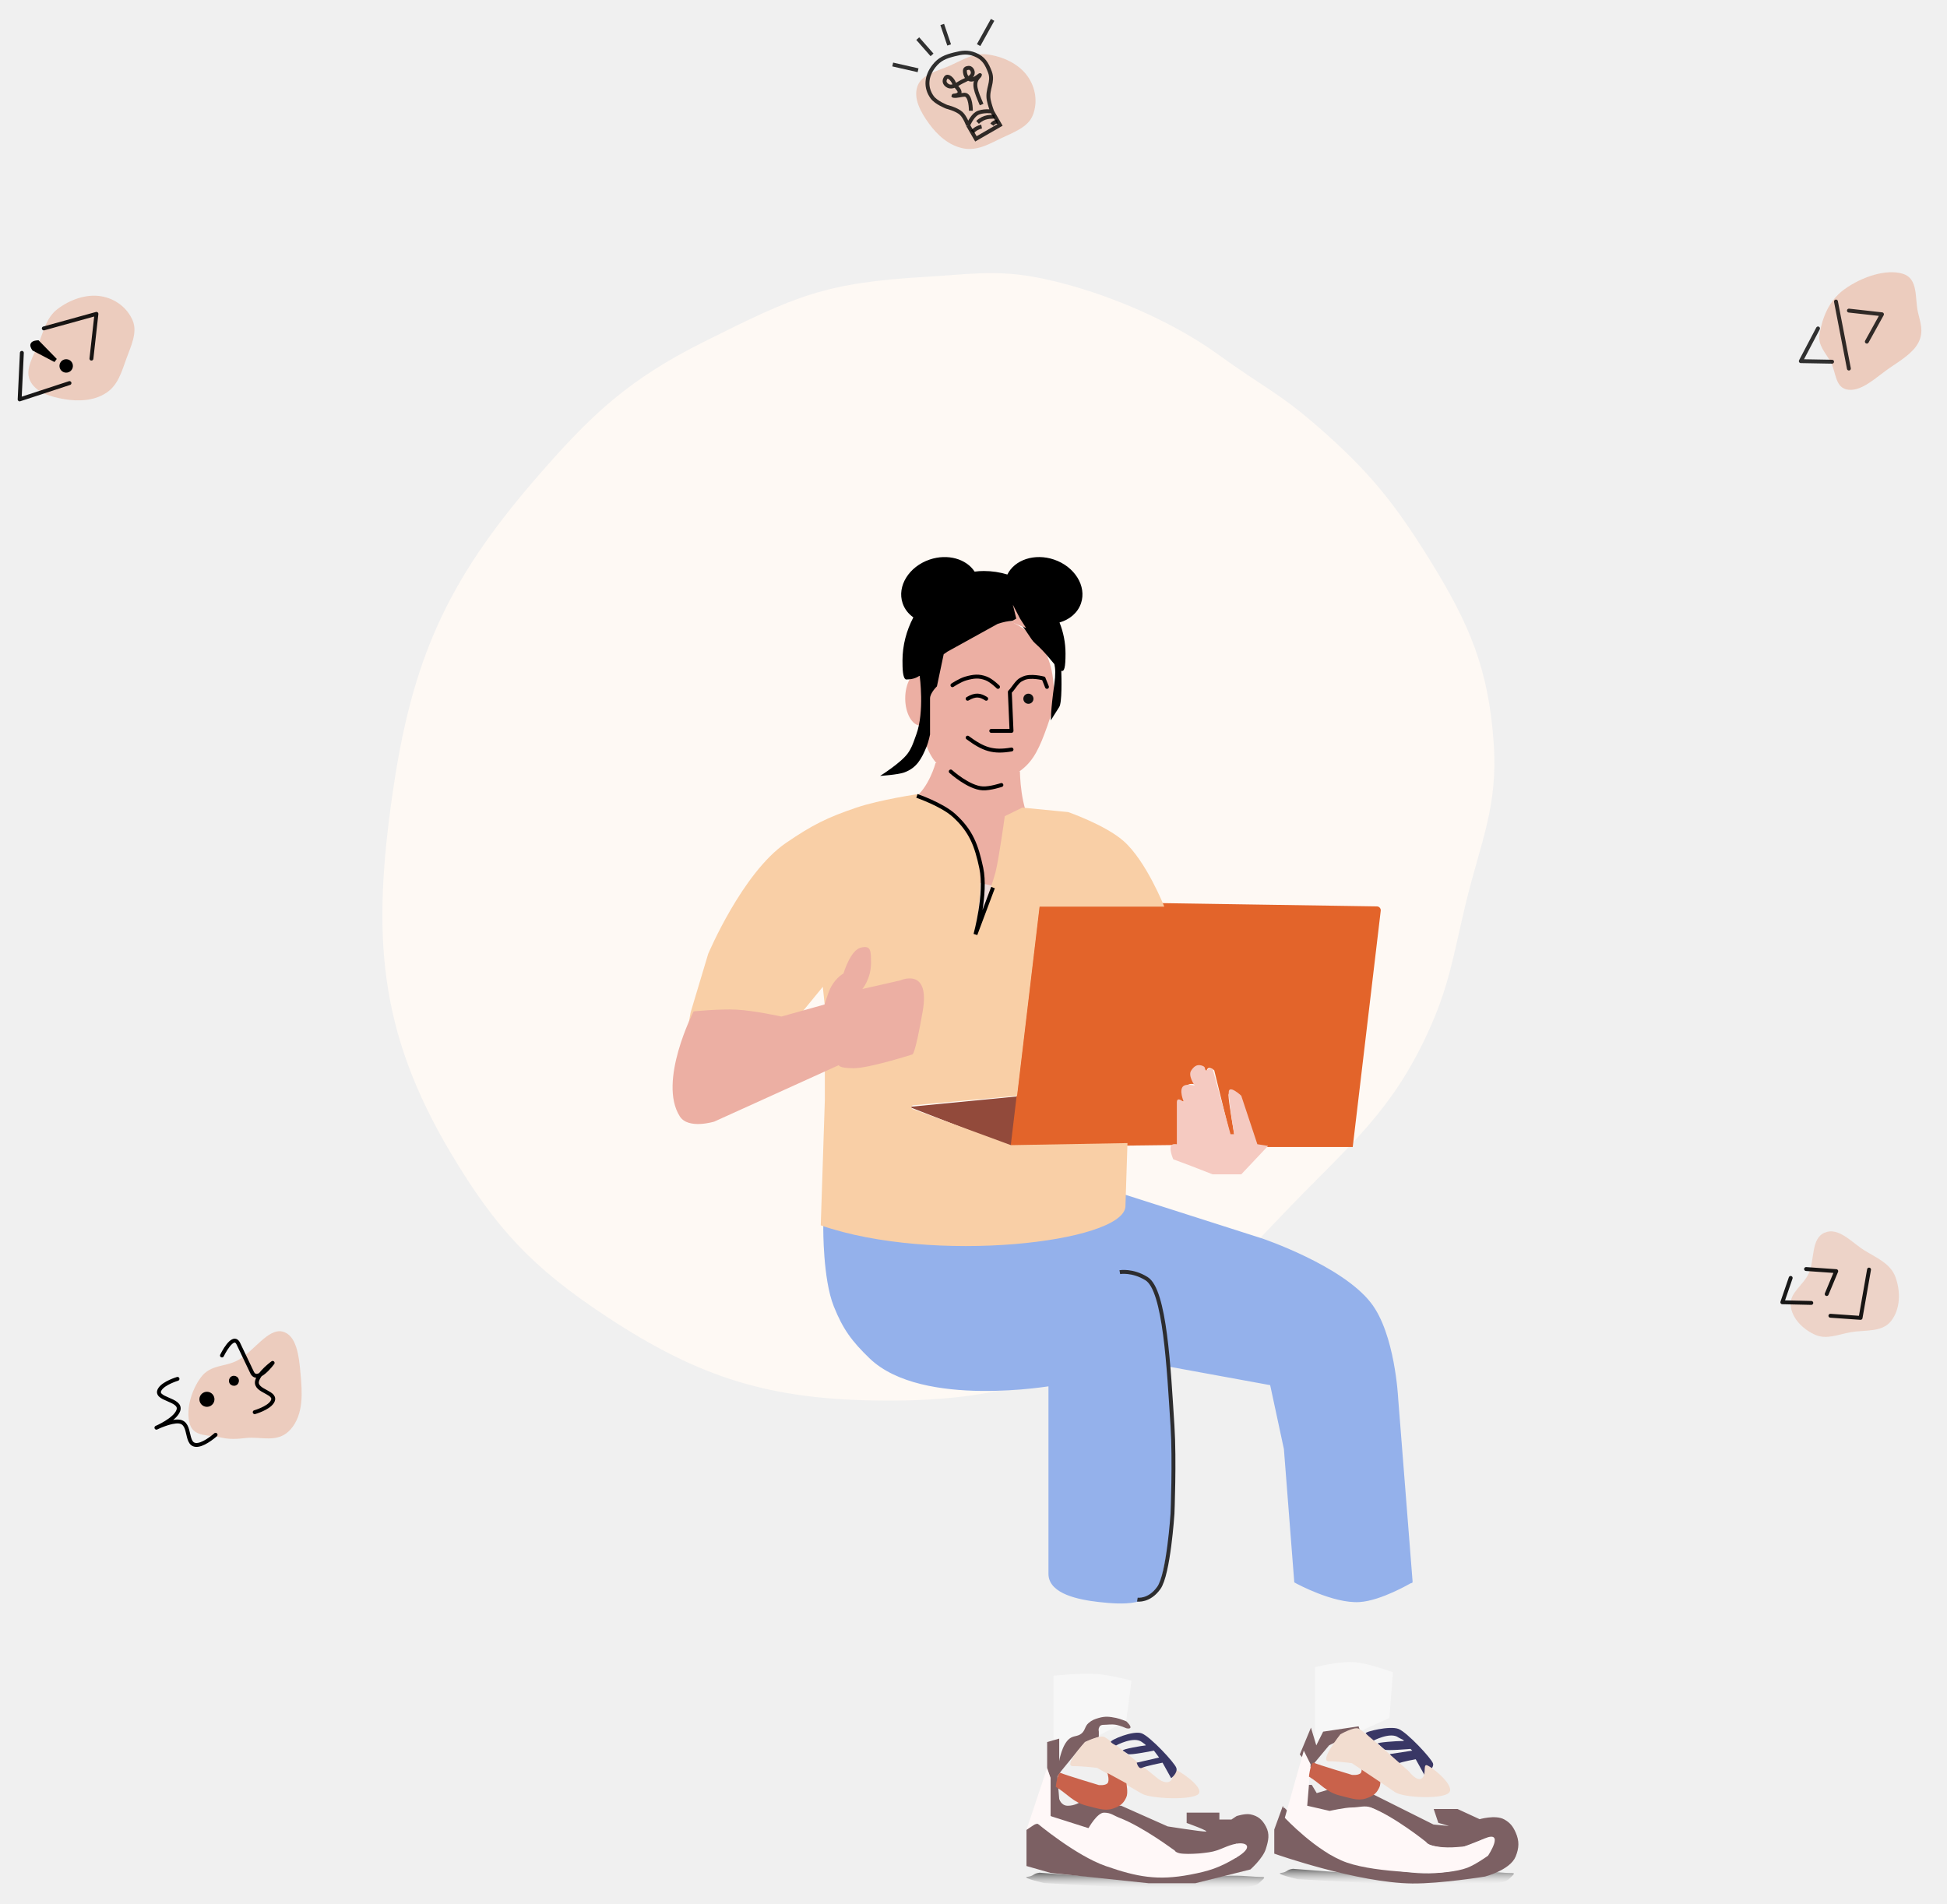
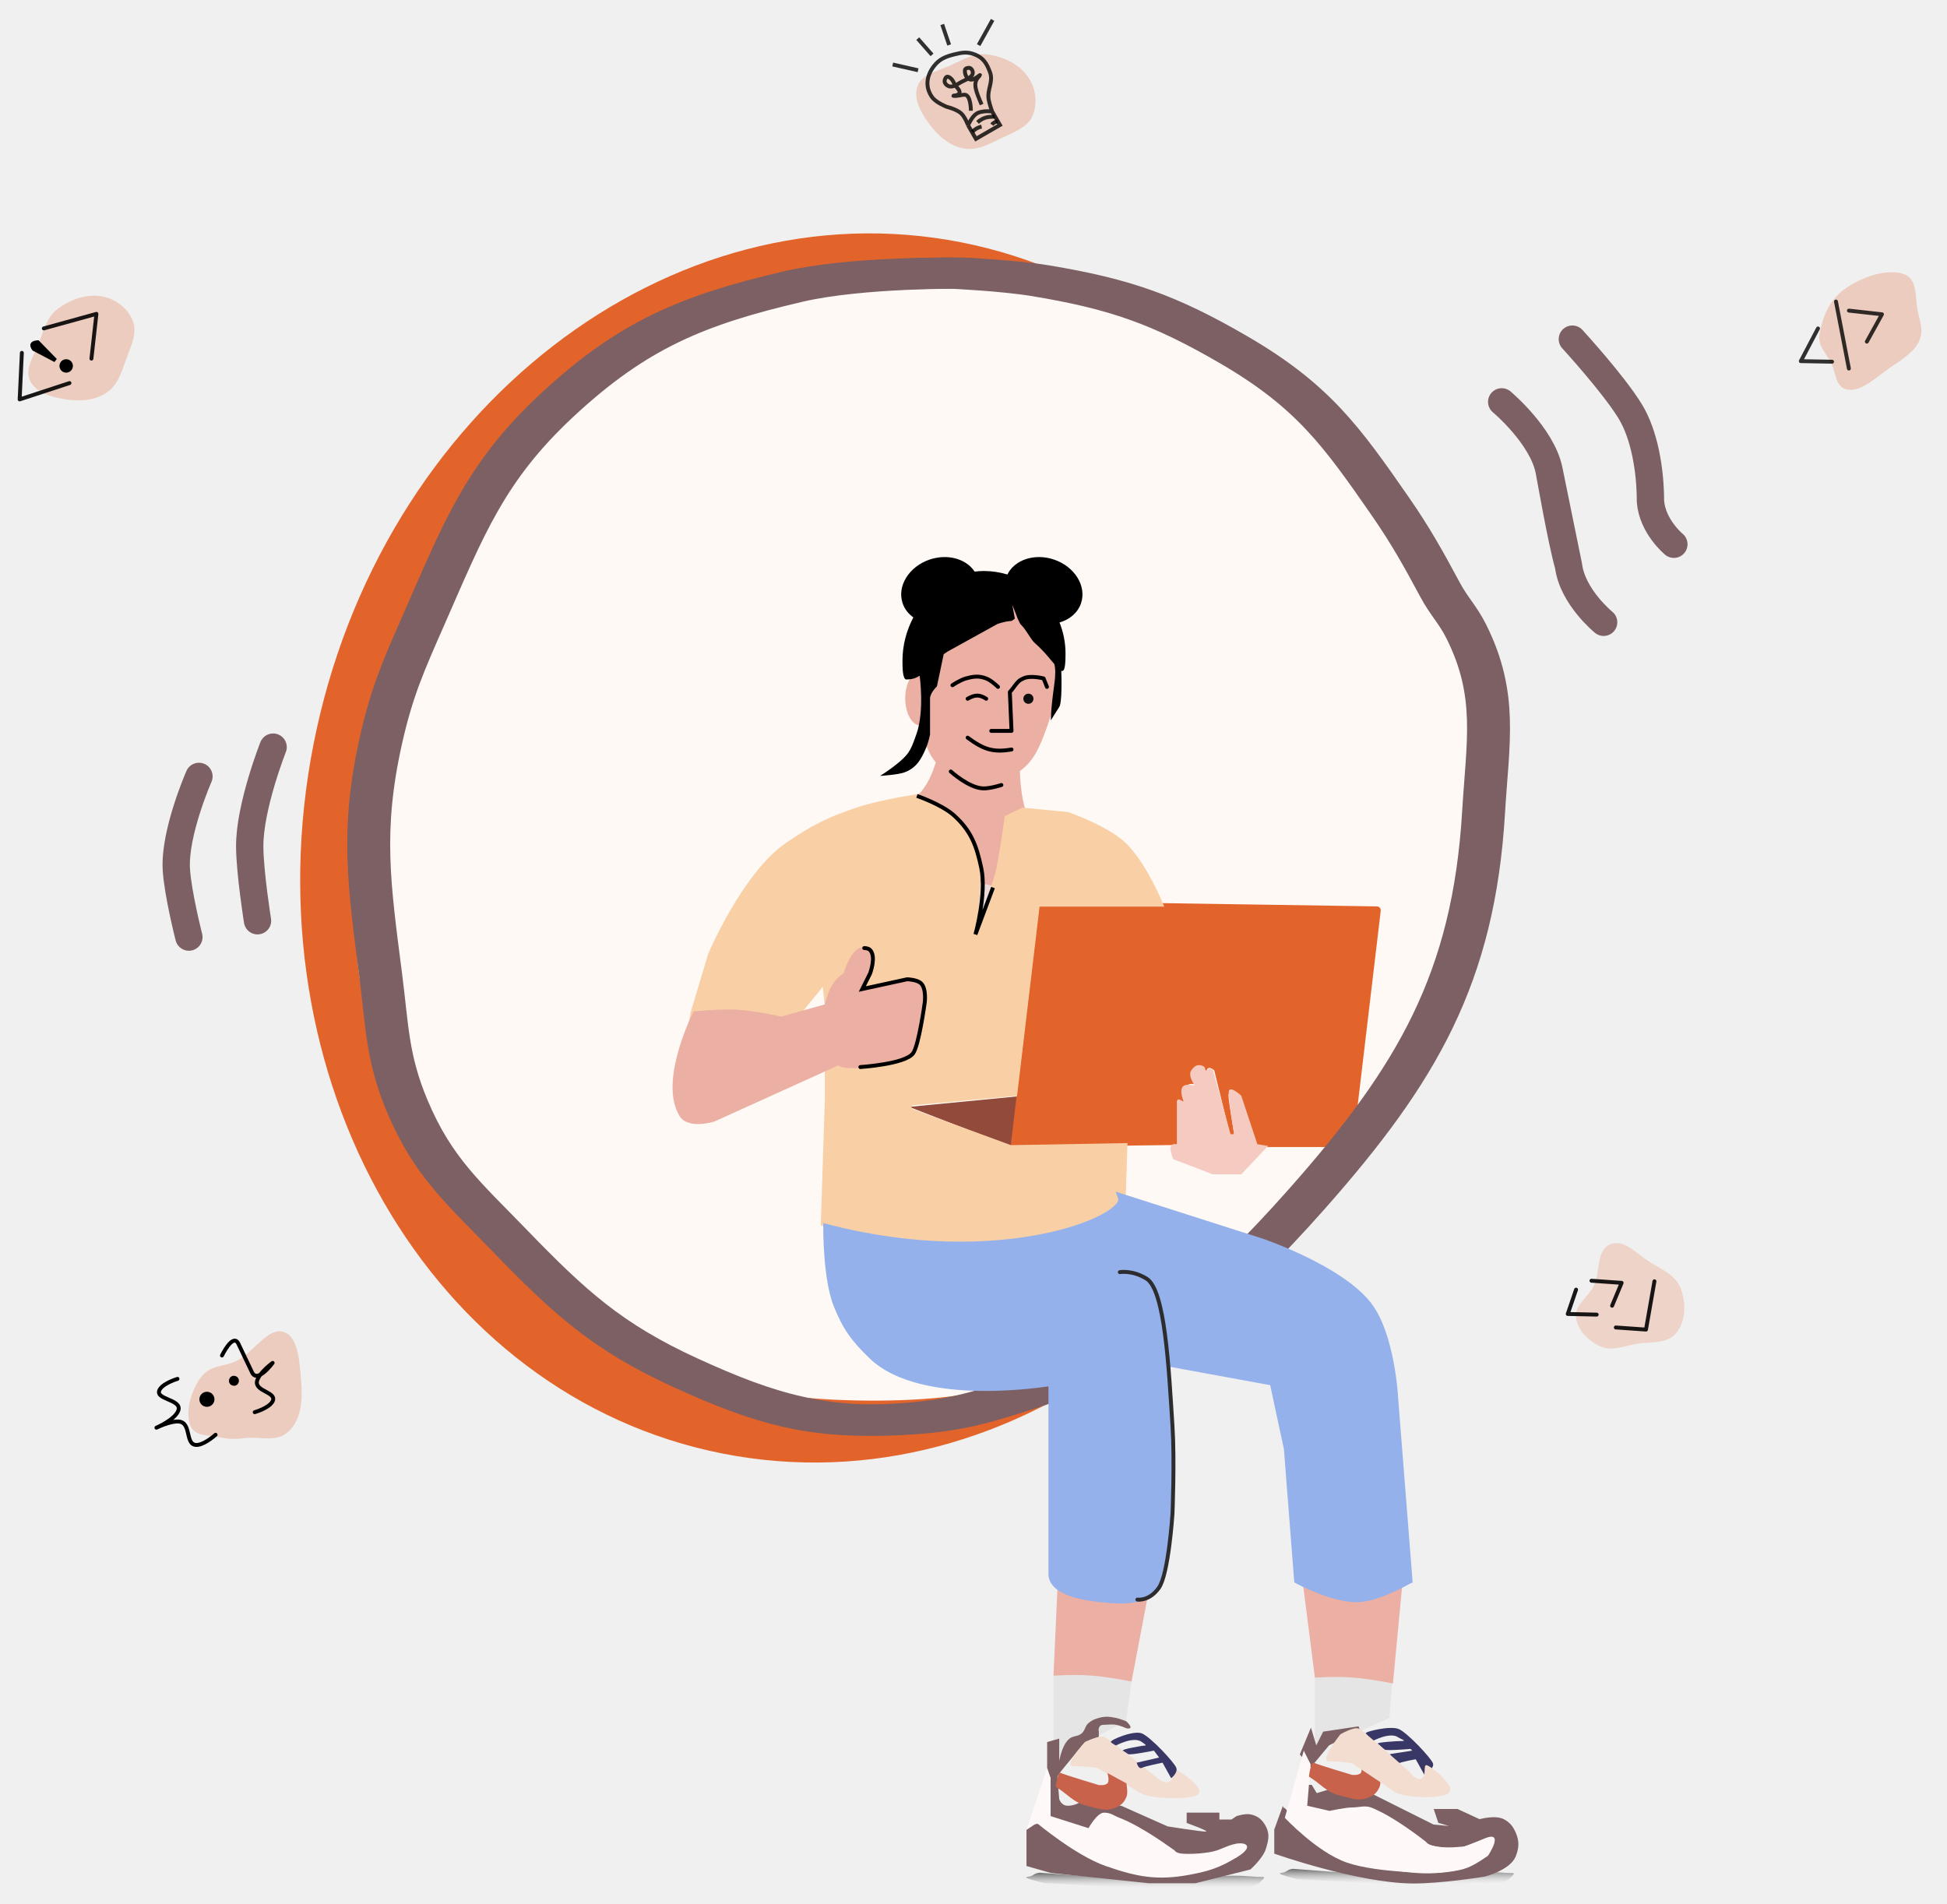
- <svg xmlns="http://www.w3.org/2000/svg" xmlns:xlink="http://www.w3.org/1999/xlink" width="499" height="488" viewBox="0 0 499 488" fill="none">
-   <g clip-path="url(#clip0_2804_1038)">
-     <path d="M180.605 87.506C203.887 75.886 211.279 72.454 237.391 70.952C247.648 70.362 254.75 69.141 264.855 70.954C280.361 73.737 299.325 81.553 312.009 90.729C323.927 99.35 327.837 100.686 337.918 109.493C350.887 120.822 357.407 128.945 366.418 143.471C376.606 159.893 381.519 171.424 382.828 190.572C383.942 206.869 379.427 215.896 375.606 231.798C372.451 244.928 371.496 252.689 365.804 264.98C356.588 284.882 346.086 293.328 330.725 309.223C319.286 321.058 313.183 328.427 299.256 337.378C274.464 353.311 256.215 359.171 226.518 358.996C197.399 358.824 179.446 353.281 155.328 337.378C136.437 324.921 127.063 314.869 115.605 295.649C96.754 264.026 95.415 239.356 100.645 203.141C105.56 169.108 114.535 148.97 137.272 122.699C151.475 106.289 160.999 97.292 180.605 87.506Z" fill="#FEF9F4" />
-     <rect y="141" width="565" height="347" fill="url(#pattern0)" />
+ <svg xmlns="http://www.w3.org/2000/svg" viewBox="0 0 499 488" fill="none">
+   <ellipse cx="215.809" cy="217.345" rx="138.042" ry="158.209" transform="rotate(11.1492 215.809 217.345)" fill="#E3642A" />
+   <circle cx="232.535" cy="214.43" r="140" fill="white" />
+   <g clip-path="url(#clip0_3007_1621)">
+     <path d="M175.634 85.627C199.488 73.927 207.061 70.471 233.815 68.959C244.323 68.365 251.6 67.135 261.953 68.961C277.84 71.762 297.27 79.633 310.265 88.872C322.476 97.553 326.482 98.898 336.811 107.766C350.099 119.174 356.778 127.353 366.011 141.979C376.449 158.515 381.482 170.126 382.824 189.406C383.965 205.816 379.339 214.905 375.424 230.918C372.192 244.138 371.213 251.954 365.382 264.33C355.939 284.37 345.18 292.874 329.441 308.879C317.722 320.796 311.468 328.215 297.199 337.228C271.799 353.272 253.101 359.173 222.675 358.996C192.84 358.823 174.446 353.241 149.736 337.228C130.381 324.685 120.777 314.564 109.038 295.21C89.723 263.368 88.351 238.528 93.71 202.062C98.746 167.794 107.941 147.517 131.237 121.064C145.788 104.54 155.546 95.481 175.634 85.627Z" fill="#FEF9F4" />
    <path d="M162.947 283.681L211.91 274.898L210.701 296.332L204.72 316.929L163.092 317.109L162.947 283.681Z" fill="#FEF9F4" />
-     <path d="M263.313 481.062C265.047 480.853 264.695 480.208 266.429 480L273.55 480.531L280.671 481.062C280.671 481.062 280.645 480.703 287.594 481.062C296.948 481.545 302.263 482.302 311.569 481.062C316.64 480.386 320.892 481.065 322.668 481.065C324.444 481.065 324.444 481.062 322.668 482.661C320.892 484.261 315.911 483.443 311.569 483.728C302.22 484.34 287.594 483.728 287.594 483.728L267.615 482.661C267.615 482.661 261.579 481.27 263.313 481.062Z" fill="url(#paint0_linear_2804_1038)" />
-     <path d="M328.308 480.062C330.013 479.853 329.667 479.208 331.372 479L345.382 480.062C345.382 480.062 345.356 479.703 352.191 480.062C361.391 480.545 366.619 481.302 375.772 480.062C380.76 479.386 384.943 480.065 386.69 480.065C388.437 480.065 388.437 480.062 386.69 481.661C384.943 483.261 380.043 482.443 375.772 482.728C366.577 483.34 352.191 482.728 352.191 482.728L332.539 481.661C332.539 481.661 326.602 480.27 328.308 480.062Z" fill="url(#paint1_linear_2804_1038)" />
-     <path d="M212.127 314.291L211.506 314.129L211.501 314.771L212.001 314.775C211.501 314.771 211.501 314.771 211.501 314.771L211.501 314.772L211.501 314.774L211.5 314.781L211.5 314.81L211.5 314.921C211.5 315.018 211.5 315.161 211.501 315.345C211.504 315.713 211.51 316.246 211.527 316.906C211.56 318.226 211.632 320.058 211.791 322.105C212.106 326.181 212.765 331.172 214.159 334.658C216.465 340.425 218.719 343.476 223.195 347.79C226.544 351.018 231.154 353.041 236.14 354.273C241.13 355.507 246.535 355.958 251.513 356.015C256.494 356.071 261.062 355.733 264.384 355.381C266.046 355.205 267.397 355.025 268.334 354.89C268.687 354.838 268.981 354.794 269.211 354.757V403.411C269.211 405.814 271.185 407.343 273.574 408.32C275.997 409.311 279.07 409.835 281.723 410.128C284.711 410.457 288.059 410.738 290.87 410.191C293.707 409.638 296.089 408.217 296.95 405.099C300.119 393.62 300.51 379.564 300.116 368.405C299.919 362.82 299.524 357.95 299.179 354.476C299.007 352.738 298.846 351.349 298.729 350.394C298.691 350.083 298.657 349.817 298.629 349.601L325.954 354.6L329.55 371.346L332.171 405.005L332.192 405.275L332.43 405.405L332.669 404.966C332.43 405.405 332.43 405.405 332.43 405.405L332.43 405.405L332.432 405.406L332.438 405.409L332.459 405.421L332.541 405.464C332.612 405.502 332.717 405.558 332.853 405.628C333.125 405.768 333.518 405.967 334.011 406.205C334.995 406.68 336.374 407.309 337.956 407.924C341.1 409.147 345.123 410.351 348.442 410.13C351.156 409.949 354.373 408.75 356.874 407.623C358.133 407.056 359.226 406.501 360.004 406.087C360.393 405.88 360.705 405.708 360.919 405.588C361.026 405.528 361.109 405.48 361.165 405.448L361.23 405.41L361.247 405.401L361.251 405.398L361.253 405.397L361.253 405.397C361.253 405.397 361.253 405.397 361 404.966L361.253 405.397L361.523 405.239L361.498 404.927L357.827 358.29L357.827 358.289L357.827 358.287L357.826 358.277L357.826 358.276L357.824 358.241C357.822 358.209 357.82 358.162 357.816 358.101C357.808 357.978 357.797 357.798 357.78 357.567C357.745 357.105 357.69 356.437 357.605 355.612C357.434 353.964 357.143 351.685 356.663 349.164C355.708 344.148 353.986 338.083 350.9 334.163C347.151 329.4 340.237 325.342 334.329 322.489C331.364 321.056 328.63 319.917 326.638 319.137C325.641 318.746 324.83 318.445 324.267 318.241C323.985 318.139 323.766 318.062 323.616 318.009C323.541 317.983 323.484 317.963 323.445 317.95L323.401 317.935L323.39 317.931L323.387 317.93L323.386 317.93C323.386 317.93 323.386 317.93 323.228 318.395L323.386 317.93L323.378 317.927L287.702 306.524L286.752 306.22L287.077 307.163C287.224 307.592 287.075 308.223 286.303 309.07C285.547 309.897 284.291 310.815 282.55 311.748C279.075 313.61 273.777 315.478 267.015 316.817C253.499 319.495 234.208 320.048 212.127 314.291Z" fill="#94B1EB" stroke="#94B1EB" />
-     <path d="M287 326.069C287 326.069 290.226 325.481 293.858 327.744C298.594 330.694 299.537 350.56 300.5 365.5C301.065 374.269 300.5 388 300.5 388C300.5 388 299.5 403.5 297 407C294.5 410.5 291.5 410 291.5 410" stroke="#2D2D2F" />
+     <path d="M263.313 481.062C265.047 480.853 264.695 480.208 266.429 480L273.55 480.531L280.671 481.062C280.671 481.062 280.645 480.703 287.594 481.062C296.948 481.545 302.263 482.302 311.569 481.062C316.64 480.386 320.892 481.065 322.668 481.065C324.444 481.065 324.444 481.062 322.668 482.661C320.892 484.261 315.911 483.443 311.569 483.728C302.22 484.34 287.594 483.728 287.594 483.728L267.615 482.661C267.615 482.661 261.579 481.27 263.313 481.062Z" fill="url(#paint0_linear_3007_1621)" />
+     <path d="M328.308 480.062C330.013 479.853 329.667 479.208 331.372 479L345.382 480.062C345.382 480.062 345.356 479.703 352.191 480.062C361.391 480.545 366.619 481.302 375.772 480.062C380.76 479.386 384.943 480.065 386.69 480.065C388.437 480.065 388.437 480.062 386.69 481.661C384.943 483.261 380.043 482.443 375.772 482.728C366.577 483.34 352.191 482.728 352.191 482.728L332.539 481.661C332.539 481.661 326.602 480.27 328.308 480.062Z" fill="url(#paint1_linear_3007_1621)" />
    <path d="M261 281L233 283.708L259.444 294L261 281Z" fill="#924A3B" />
    <path d="M266.371 231.896C266.431 231.387 266.866 231.006 267.379 231.014L352.892 232.323C353.485 232.333 353.939 232.852 353.87 233.441L346.692 294H321.637L317.462 280.711C317.462 280.711 314.852 279.117 314.852 280.711C314.852 282.306 316.418 291.342 316.418 291.342H315.374L311.198 274.333C311.198 274.333 310.185 273.463 309.632 273.801C309.241 274.04 309.11 274.864 309.11 274.864C309.11 274.864 309.077 274.228 308.588 273.801C307.969 273.261 307.24 273.452 306.5 273.801C305.009 274.505 306.5 278.054 306.5 278.054C306.5 278.054 305.456 277.522 304.412 278.054C303.368 278.585 303.89 282.306 303.89 282.306H302.324V293.468L259 294L266.371 231.896Z" fill="#E3642A" />
    <path d="M301.616 293.28C301.616 293.28 301.049 293.207 300.699 293.28C299.126 293.607 300.699 297.14 300.699 297.14L305.284 298.856L310.786 301H318.122L325 293.709L322.249 293.28L318.122 280.843C318.122 280.843 314.913 277.842 314.913 279.985C314.913 282.127 316.288 290.707 316.288 290.707H315.371L310.786 273.98C310.786 273.98 310.219 273.908 309.869 273.98C309.479 274.061 309.409 274.405 308.952 274.407C308.494 274.409 309.411 273.554 308.035 273.123C306.66 272.692 305.929 273.461 305.284 274.409C304.398 275.712 306.201 278.269 306.201 278.269C306.201 278.269 304.371 277.752 303.45 278.269C301.915 279.131 303.45 282.558 303.45 282.558C303.45 282.558 301.616 280.845 301.616 282.558C301.616 284.272 301.616 293.28 301.616 293.28Z" fill="#F5CAC1" />
-     <path d="M270.059 181.265C265.301 195.571 264.435 197.306 252.322 202.075C241.506 198.173 236.747 196.874 235.449 180.398C238.91 163.925 249.015 159.156 258.811 159.156C264.868 162.191 270.925 166.093 270.059 181.265Z" fill="#ECAFA3" />
+     <path d="M270.059 181.265C265.301 195.571 264.435 197.306 252.322 202.075C241.506 198.173 236.747 196.874 235.449 180.398C238.91 163.925 249.704 157.5 259.5 157.5C265.557 160.535 273 165.5 270.059 181.265Z" fill="#ECAFA3" />
    <path d="M239.776 195.57L261.407 197.738C261.407 197.738 261.407 207.276 264.868 212.045C268.329 216.814 266.599 231.987 266.599 231.987L222.471 215.947C222.471 215.947 229.479 207.796 234.152 204.675C238.045 202.073 239.776 195.57 239.776 195.57Z" fill="#ECAFA3" />
    <path d="M247.996 189.07C252.042 192.051 254.468 192.923 259.244 192.105" stroke="black" stroke-linecap="round" stroke-linejoin="round" />
    <path d="M254.053 187.335H259.245L258.812 177.364C259.488 176.686 259.955 175.892 260.542 175.196C261.274 174.329 261.515 174.27 262.273 173.895C264.091 172.997 267.464 173.895 267.464 173.895L268.33 176.063M244.103 175.63C244.103 175.63 246.106 174.294 247.564 173.895C249.52 173.361 250.86 173.174 252.755 173.895C254.114 174.412 255.783 176.063 255.783 176.063M247.996 179.098C250.087 177.892 251.209 178.14 252.755 179.098M243.67 197.74C243.67 197.74 248.266 201.915 251.89 202.075C253.777 202.159 256.649 201.208 256.649 201.208" stroke="black" stroke-linecap="round" stroke-linejoin="round" />
    <ellipse cx="263.572" cy="179.098" rx="1.298" ry="1.301" fill="#0F0F0F" />
    <ellipse cx="236" cy="179" rx="4" ry="7" fill="#ECAFA3" />
    <path fill-rule="evenodd" clip-rule="evenodd" d="M249.789 146.513C247.647 143.245 242.883 141.863 238.268 143.423C232.956 145.218 229.852 150.231 231.335 154.619C231.84 156.113 232.812 157.342 234.084 158.242C232.311 161.62 231.299 165.436 231.299 169.303C231.299 171.281 231.335 173.829 232.182 174.157C233.734 174.157 234.734 173.828 235.591 173.249L235.713 173.273C235.713 173.273 236.989 182.463 234.83 188.281C234.706 188.615 234.592 188.937 234.48 189.252C233.988 190.642 233.553 191.869 232.623 193.136C230.807 195.611 225.561 198.875 225.561 198.875C225.561 198.875 230.112 198.584 231.74 197.992C234.956 196.823 236.165 194.53 237.479 191.371C237.96 190.212 238.361 188.281 238.361 188.281V179.011C238.361 177.622 240.127 175.922 240.127 175.922L241.859 167.695C242.169 167.476 242.489 167.251 242.818 167.023L255.675 159.918C257.091 159.436 258.409 159.152 259.549 159.151C261.31 159.151 262.472 160.946 263.553 162.617C264.128 163.506 264.681 164.359 265.288 164.888C266.621 166.052 267.755 167.3 268.711 168.42C269.059 168.828 269.383 169.219 269.685 169.583L269.685 169.583L269.685 169.583C269.877 169.814 270.059 170.033 270.233 170.24C270.481 171.286 270.566 172.895 270.215 175.367C269.26 182.106 269.332 184.637 269.332 184.637C269.332 184.637 270.584 182.547 271.467 181.223C272.215 180.101 272.064 173.821 272.001 171.932C272.759 172.226 273.084 171.127 273.084 167.543C273.084 164.715 272.536 162.017 271.542 159.551C274.145 158.807 276.229 157.069 277.057 154.619C278.54 150.231 275.437 145.218 270.125 143.423C265.175 141.75 260.055 143.461 258.18 147.252C256.267 146.67 254.238 146.357 252.137 146.357C251.343 146.357 250.56 146.41 249.789 146.513Z" fill="black" />
-     <path d="M259.59 155L261.436 158.569L263 161L259 159.369L260.461 158.569L259.59 155Z" fill="#ECAFA3" />
+     <path d="M259.442 155L260.827 158.569L262 161L259 159.369L260.096 158.569L259.442 155Z" fill="#ECAFA3" />
    <path d="M249.524 241.159L257.011 227.628L248.498 225.729L249.524 241.159Z" fill="#EDDBDB" />
    <path d="M212.449 267.696L210.877 252.941L205.5 259.5H210.353L209.177 268.25L207.5 275L185.5 285.5C185.5 285.5 180.127 288.497 177 286.5C173.886 284.511 173 281.924 173 281.924L177 259.5L181.5 244.5C181.5 244.5 190.25 223.718 201.445 216.053C208.192 211.433 212.03 209.533 219.5 207C225.557 204.946 235.5 203.5 235.5 203.5L244.416 209.202C244.416 209.202 248.167 213.716 249.657 217.107C253.174 225.109 249.657 239.488 249.657 239.488C249.657 239.488 254.216 227.185 255.135 223.598C256.003 220.21 257.517 209.202 257.517 209.202L262 207L273.763 208.148C273.763 208.148 283.219 211.427 287.912 215.526C293.752 220.626 298.393 232.389 298.393 232.389H266.426L260.662 280.87L234.049 283.303C233.518 283.351 233.422 284.086 233.922 284.27L259.09 293.517L288.96 292.99L288.436 309.326C287.599 318.485 239.176 324.081 210.353 314.069L211.401 281.924V273L212.449 267.696Z" fill="#F9CFA6" />
    <path d="M174.239 286.157C168.525 277.223 177.77 259.232 177.77 259.232C177.77 259.232 184.499 258.554 188.805 258.787C193.334 259.031 200.282 260.556 200.282 260.556L211.317 257.466C211.422 257.149 211.67 256.408 212.2 254.818C213.524 250.848 216.173 249.522 216.173 249.522C216.173 249.522 217.938 243.558 220.587 242.901C223.235 242.244 223.235 243.635 223.235 246.873C223.235 250.844 221.028 253.494 221.028 253.494L230.739 251.287C230.739 251.287 238.473 247.756 236.477 259.233C234.482 270.71 233.829 270.268 233.829 270.268C233.829 270.268 222.794 273.799 218.821 273.799C214.848 273.799 215 273 215 273L183.067 287.479C183.067 287.479 176.407 289.548 174.239 286.157Z" fill="#ECAFA3" />
-     <path d="M270 429.497C270 429.497 276.998 428.79 280.909 429.062C284.731 429.328 290 430.788 290 430.788L288.636 441.107L270 451V429.497Z" fill="#F7F7F7" />
-     <path d="M337 427.336C337 427.336 343.089 425.758 347 426.032C350.822 426.3 357 428.636 357 428.636L356.091 440.33L337 449V427.336Z" fill="#F7F7F7" />
+     <path d="M220.5 273.5C220.5 273.5 231.924 272.768 234 270C235.5 268 237 257 237 257C237 257 237.491 253.32 236 252C234.935 251.058 232.5 251 232.5 251L221 253.5L223 249.5C223 249.5 224.634 245.179 223 243.5C222.509 242.995 221.5 243 221.5 243" stroke="black" stroke-linecap="round" />
+     <path d="M246.947 70.007C246.947 70.007 260.024 70.601 268.279 71.974C288.489 75.336 299.966 79.342 317.731 89.68C337.971 101.459 345.366 111.815 357.971 130.013C363.005 137.28 366.393 143.36 370.577 151.161C372.936 155.561 375.144 157.508 377.364 161.982C385.405 178.182 382.809 190.111 381.728 208.216C379.192 250.678 364.635 275.407 336.639 307.077C313.709 333.017 296.642 346.679 263.915 357.246C252.663 360.879 246.12 362.794 234.341 363.64C211.599 365.274 197.914 361.348 177.132 351.836C157.147 342.688 147.403 333.77 132.043 317.898C120.317 305.78 112.416 299.094 105.863 283.469C100.716 271.198 100.773 263.247 99.075 250.023C96.093 226.786 93.99 212.876 99.075 190.018C101.91 177.275 104.986 170.471 110.226 158.539C120.339 135.515 125.865 120.994 144.164 103.944C163.621 85.815 179.021 79.457 204.767 73.449C220.872 69.692 246.947 70.007 246.947 70.007Z" stroke="#7C6063" stroke-width="8" stroke-linecap="round" />
+     <path d="M243.947 70.007C243.947 70.007 257.024 70.601 265.279 71.974C285.489 75.336 296.966 79.342 314.731 89.68C334.971 101.459 342.366 111.815 354.971 130.013C360.005 137.28 363.393 143.36 367.577 151.161C369.936 155.561 372.144 157.508 374.364 161.982C382.405 178.182 379.808 190.111 378.728 208.216C376.192 250.678 361.635 275.407 333.639 307.077C310.709 333.017 293.642 346.679 260.915 357.246C249.663 360.879 243.12 362.794 231.341 363.64C208.599 365.274 194.914 361.348 174.132 351.836C154.147 342.688 144.403 333.77 129.043 317.898C117.317 305.78 109.416 299.094 102.863 283.469C97.716 271.198 97.773 263.247 96.075 250.023C93.093 226.786 90.99 212.876 96.075 190.018C98.91 177.275 101.986 170.471 107.226 158.539C117.339 135.515 122.865 120.994 141.164 103.944C160.621 85.815 176.021 79.457 201.767 73.449C217.872 69.692 243.947 70.007 243.947 70.007Z" stroke="#7C6063" stroke-width="8" stroke-linecap="round" />
+     <path d="M270 429.497C270 429.497 276.998 428.79 280.909 429.062C284.731 429.328 290 430.788 290 430.788L288.636 441.107L270 451V429.497Z" fill="#E5E5E5" />
+     <path d="M337 427.336C337 427.336 343.089 425.758 347 426.032C350.822 426.3 357 428.636 357 428.636L356.091 440.33L337 449V427.336Z" fill="#E5E5E5" />
    <path d="M271.467 445.627V451.365C271.467 451.365 272.158 447.13 274.115 445.627C275.157 444.827 276.203 445.15 277.205 444.303C278.154 443.5 278.031 442.468 278.971 441.654C279.845 440.897 280.507 440.648 281.619 440.33C283.277 439.856 284.343 439.992 286.033 440.33C287.102 440.544 288.682 441.213 288.682 441.213C288.682 441.213 290.254 442.634 289.565 442.978C289.256 443.133 288.682 442.978 288.682 442.978C288.682 442.978 287.108 442.279 286.033 442.096C284.844 441.892 283.826 442.093 282.943 442.096C282.061 442.099 281.826 442.392 281.619 442.978C281.504 443.303 281.619 443.861 281.619 443.861V445.185L278.088 446.51L275.881 449.158L271.908 454.014L271.025 455.338V455.776L271.467 461.073C271.467 461.073 271.908 462.839 273.674 462.839C275.44 462.839 276.764 461.956 276.764 461.956L287.358 462.839L299.276 468.136C299.276 468.136 307.662 469.46 308.987 469.46C310.311 469.46 304.131 467.253 304.131 467.253V464.604H312.518V466.37H315.608L316.932 465.487C316.932 465.487 319.1 464.773 320.463 465.046C322.39 465.431 323.516 466.399 324.436 468.136C325.484 470.116 325.094 471.732 324.436 473.874C323.677 476.346 320.463 479.171 320.463 479.171L306.338 482.702H294.42L269.26 480.054L263.08 478.288V469.018C263.08 469.018 264.846 466.811 267.053 467.694C269.26 468.577 276.242 473.978 283.826 478.288L305.014 480.054L316.932 476.081V472.55L310.311 475.198H301.041V474.315L286.916 466.37C286.916 466.37 283.826 465.046 282.502 465.487C281.225 465.913 281.428 467.409 280.295 468.136C278.263 469.438 274.115 468.136 274.115 468.136C274.115 468.136 272.145 467.497 271.025 466.811C270.29 466.362 269.26 465.487 269.26 465.487V455.776L268.377 453.572V446.51L271.467 445.627Z" fill="#7C6063" />
    <path d="M263.08 469.024L268.377 453.133L269.26 455.781V465.492L278.971 468.582C278.971 468.582 281.178 464.609 282.943 464.609C284.709 464.609 285.389 465.35 286.916 465.934C292.909 468.224 301.041 474.32 301.041 474.32C301.924 475.645 306.452 475.251 309.869 474.762C312.73 474.352 314.283 472.996 316.932 472.555C319.58 472.113 321.346 473.438 316.932 476.086C312.518 478.734 309.89 479.576 305.014 480.5C296.672 482.081 291.403 481.086 283.385 478.293C275.706 475.618 265.729 467.258 265.729 467.258L263.08 469.024Z" fill="#FFF8F8" />
    <path d="M281.177 453.124C281.177 453.124 277.646 452.684 274.997 452.684C272.349 452.684 278.087 446.503 278.087 446.503C278.087 446.503 281.619 444.739 282.943 445.18C284.268 445.621 296.626 455.772 296.626 455.772C296.626 455.772 298.392 457.3 299.716 456.655C301.145 455.96 300.158 453.567 301.041 453.567C301.924 453.567 308.544 457.983 307.22 459.747C305.896 461.51 294.862 461.071 292.654 459.747C290.447 458.423 281.177 453.124 281.177 453.124Z" fill="#F2DDD0" />
    <path d="M281.619 457.538C281.619 457.538 272.791 454.89 271.908 454.448C271.025 454.007 270.584 457.98 270.584 457.98C273.687 459.876 274.998 461.952 278.529 462.835C282.061 463.718 283.5 464.366 286.033 463.277C287.395 462.691 288.074 461.981 288.682 460.628C289.176 459.527 288.682 457.097 288.682 457.097L283.826 454.449C283.826 454.449 284.448 456.475 283.826 457.097C283.205 457.719 281.619 457.538 281.619 457.538Z" fill="#C9624B" />
    <path d="M337.236 448.715L335.912 444.301L333.705 449.598L335.912 452.246L340.326 446.949L348.272 442.977L339.443 444.301L337.236 448.715Z" fill="#7C6063" />
    <path d="M328.85 464.164L329.732 465.93L328.85 463.723L340.326 475.641L351.361 478.731C351.361 478.731 362.148 481.404 369.018 480.496C372.002 480.102 373.777 479.968 376.522 478.731C378.571 477.807 381.377 475.641 381.377 475.641L380.494 470.785L373.432 473.434C373.432 473.434 367.252 472.992 365.928 472.11C364.604 471.227 353.568 463.281 351.361 462.84C349.154 462.399 340.326 464.164 340.326 464.164L335.029 462.84V457.984H335.912L337.236 460.191L341.65 458.867L351.361 460.191L367.252 468.137L376.522 469.02L369.018 466.813L368.135 464.164H373.432L379.17 466.813C379.17 466.813 383.262 465.602 385.35 466.813C386.725 467.61 387.354 468.449 387.998 469.902C388.906 471.951 388.83 473.56 387.998 475.641C386.703 478.882 380.494 480.496 380.494 480.496C380.494 480.496 369.228 482.334 361.955 482.262C348.026 482.123 327.084 474.758 327.084 474.758V469.02L328.85 464.164Z" fill="#7C6063" />
    <path d="M329.732 465.93L328.85 464.164L327.084 469.02V474.758C327.084 474.758 348.026 482.123 361.955 482.262C369.228 482.334 380.494 480.496 380.494 480.496C380.494 480.496 386.703 478.882 387.998 475.641C388.83 473.56 388.906 471.951 387.998 469.902C387.354 468.449 386.725 467.61 385.35 466.813C383.262 465.602 379.17 466.813 379.17 466.813C376.929 465.778 375.673 465.198 373.432 464.164H368.135L369.018 466.813L376.522 469.02L367.252 468.137L351.361 460.191L341.65 458.867L337.236 460.191L335.912 457.984H335.029V462.84L340.326 464.164C340.326 464.164 349.154 462.399 351.361 462.84C353.568 463.281 364.604 471.227 365.928 472.11C367.252 472.992 373.432 473.434 373.432 473.434L380.494 470.785L381.377 475.641C381.377 475.641 378.571 477.807 376.522 478.731C373.777 479.968 372.002 480.102 369.018 480.496C362.148 481.404 351.361 478.731 351.361 478.731C351.361 478.731 344.636 476.847 340.326 475.641M329.732 465.93C329.732 465.93 336.189 471.848 340.326 475.641M329.732 465.93L328.85 463.723C328.85 463.723 335.844 470.986 340.326 475.641M335.912 444.301L337.236 448.715L339.443 444.301L348.272 442.977L340.326 446.949L335.912 452.246L333.705 449.598L335.912 444.301Z" stroke="#7C6063" />
    <path d="M301.481 453.124C301.04 451.8 294.86 445.179 292.653 444.296C290.446 443.413 284.362 446.062 284.707 446.503C285.053 446.944 286.032 447.386 286.032 447.386C286.032 447.386 290.581 444.919 292.653 446.503C293.04 446.799 293.977 447.386 293.536 447.386C293.094 447.386 287.28 448.365 287.797 448.71L289.122 449.593C289.639 449.938 295.743 448.71 295.743 448.71L297.067 450.476L291.329 451.8C291.329 451.8 291.77 453.566 292.653 453.124C293.536 452.683 297.95 451.8 297.95 451.8L300.157 455.773C300.157 455.773 301.922 454.449 301.481 453.124Z" fill="#393765" />
    <path d="M367.264 451.982C366.823 450.658 360.643 444.036 358.436 443.154C356.229 442.271 349.689 443.857 350.035 444.298C350.38 444.739 351.815 446.244 351.815 446.244C351.815 446.244 356.364 443.776 358.436 445.361C358.823 445.657 360.657 446.244 359.319 446.244C357.98 446.244 352.608 446.603 353.125 446.947C353.642 447.292 354.388 448.106 354.905 448.451C355.422 448.795 361.512 448.27 361.512 448.27L361.953 448.712L356.215 449.595C356.215 449.595 357.553 452.423 358.436 451.982C359.319 451.54 362.836 450.919 362.836 450.919L365.043 454.891C365.043 454.891 367.706 453.306 367.264 451.982Z" fill="#393765" />
    <path d="M329.289 465.926L334.145 448.711L335.91 452.242L335.027 462.836L340.766 464.16C340.766 464.16 344.738 463.277 346.504 463.277C348.27 463.277 349.832 462.694 351.359 463.277C357.352 465.568 365.485 472.106 365.485 472.106C366.367 473.43 370.294 473.678 373.43 473.43C376.31 473.202 375.196 473.43 380.492 471.223C385.789 469.016 381.375 475.637 381.375 475.637C381.375 475.637 378.31 477.859 376.078 478.727C373.305 479.805 368.574 480.051 368.574 480.051C368.574 480.051 353.198 480.195 345.18 477.402C337.501 474.728 329.289 465.926 329.289 465.926Z" fill="#FFF8F8" />
    <path d="M346.504 454.929C346.504 454.929 337.676 452.28 336.793 451.839C335.91 451.398 335.469 455.37 335.469 455.37C338.572 457.266 339.883 459.343 343.414 460.226C346.945 461.108 348.384 461.757 350.918 460.667C352.28 460.081 352.958 459.371 353.566 458.019C354.061 456.918 353.566 454.488 353.566 454.488L348.711 451.839C348.711 451.839 349.333 453.866 348.711 454.488C348.089 455.109 346.504 454.929 346.504 454.929Z" fill="#C9624B" />
    <path d="M346.488 451.932C346.488 451.932 343.097 451.44 340.554 451.44C338.01 451.44 343.521 444.533 343.521 444.533C343.521 444.533 346.912 442.563 348.184 443.056C349.456 443.548 361.07 454.012 361.07 454.012C361.07 454.012 363.019 456.598 364.291 455.878C365.663 455.101 364.715 452.428 365.563 452.427C366.411 452.427 372.768 457.362 371.497 459.332C370.225 461.303 359.629 460.812 357.509 459.333C355.39 457.853 346.488 451.932 346.488 451.932Z" fill="#F2DDD0" />
    <path d="M235 204C235 204 241.388 206.19 244.5 209C248.908 212.98 250.251 216.694 251.5 222.5C252.902 229.016 250 239.5 250 239.5L254.5 227.5" stroke="black" />
    <path fill-rule="evenodd" clip-rule="evenodd" d="M14.8 79.168C18.008 76.765 22.101 75.331 25.811 75.919C29.602 76.521 32.687 78.958 34.027 82.218C35.254 85.205 33.601 88.631 32.39 91.924C31.205 95.146 30.307 98.684 27.23 100.697C24.014 102.801 20.056 102.9 16.513 102.312C12.882 101.709 9.026 100.534 7.651 97.446C6.334 94.487 8.74 91.033 10.027 87.742C11.24 84.639 11.959 81.296 14.8 79.168Z" fill="#E9A98C" fill-opacity="0.5" />
    <path d="M5.602 90.443L5.037 102.373L17.809 98.187M11.224 84.178L24.715 80.447L23.432 91.922" stroke="black" stroke-opacity="0.9" stroke-linecap="round" stroke-linejoin="round" />
    <path d="M8.686 89.456L14.191 92.348L9.682 87.73C9.682 87.73 8.449 87.76 8.285 88.335C8.159 88.777 8.686 89.456 8.686 89.456Z" fill="black" stroke="black" />
    <circle cx="16.963" cy="93.794" r="1.722" transform="rotate(-30 16.9629 93.7942)" fill="black" />
    <path fill-rule="evenodd" clip-rule="evenodd" d="M72.326 341.288C76.06 342.137 76.632 347.669 77.036 352.23C77.438 356.753 77.894 362.398 74.544 366.29C71.272 370.09 66.931 368.106 62.959 368.586C60.703 368.859 58.687 368.942 56.642 368.453C53.702 367.751 49.761 368.36 48.707 365.181C47.565 361.735 48.843 356.59 51.519 352.996C54.005 349.659 57.796 350.433 61.057 348.598C65.029 346.363 68.707 340.466 72.326 341.288Z" fill="#E9A98C" fill-opacity="0.5" />
    <path d="M40.679 365.665C40.316 365.841 40.09 365.937 40.09 365.937C40.09 365.937 40.312 365.827 40.679 365.665Z" fill="black" />
    <path d="M66.716 352.359C68.24 351.564 69.873 349.33 69.873 349.33C69.873 349.33 67.909 350.76 66.716 352.359Z" fill="black" />
    <path d="M45.494 353.424C45.494 353.424 42.111 354.423 41.037 355.997C39.139 358.779 46.737 358.523 45.71 361.518C44.898 363.886 40.09 365.937 40.09 365.937C40.09 365.937 43.706 364.148 45.867 364.363C49.314 364.707 47.177 370.888 50.795 370.325C52.708 370.028 55.252 367.752 55.252 367.752M56.891 347.431C56.891 347.431 59.723 341.54 61.093 344.417C62.465 347.294 63.233 348.907 64.604 351.784C65.975 354.661 69.873 349.33 69.873 349.33C69.873 349.33 66.361 351.889 65.875 353.986C65.232 356.763 71.425 356.799 69.737 359.389C68.702 360.978 65.28 361.962 65.28 361.962" stroke="black" stroke-linecap="round" stroke-linejoin="round" />
    <circle cx="53.035" cy="358.66" r="1.43" transform="rotate(-30 53.0348 358.66)" fill="black" stroke="black" />
    <circle cx="59.955" cy="353.916" r="0.787" transform="rotate(-30 59.9548 353.916)" fill="black" stroke="black" />
+     <path d="M270 429.5L271 407.5C280.561 411.048 285.546 411.006 294 410L290 431C281.325 429.301 277.069 429.083 270 429.5Z" fill="#ECAFA3" />
+     <path d="M337 430L334 406.5C343.561 410.048 351.046 406.006 359.5 405L357 431.5C348.325 429.801 344.069 429.583 337 430Z" fill="#ECAFA3" />
+     <path d="M212.127 314.291L211.506 314.129L211.501 314.771L212.001 314.775C211.501 314.771 211.501 314.771 211.501 314.771L211.501 314.772L211.501 314.774L211.5 314.781L211.5 314.81L211.5 314.921C211.5 315.018 211.5 315.161 211.501 315.345C211.504 315.713 211.51 316.246 211.527 316.906C211.56 318.226 211.632 320.058 211.791 322.105C212.106 326.181 212.765 331.172 214.159 334.658C216.465 340.425 218.719 343.476 223.195 347.79C226.544 351.018 231.154 353.041 236.14 354.273C241.13 355.507 246.535 355.958 251.513 356.015C256.494 356.071 261.062 355.733 264.384 355.381C266.046 355.205 267.397 355.025 268.334 354.89C268.687 354.838 268.981 354.794 269.211 354.757V403.411C269.211 405.814 271.185 407.343 273.574 408.32C275.997 409.311 279.07 409.835 281.723 410.128C284.711 410.457 288.059 410.738 290.87 410.191C293.707 409.638 296.089 408.217 296.95 405.099C300.119 393.62 300.51 379.564 300.116 368.405C299.919 362.82 299.524 357.95 299.179 354.476C299.007 352.738 298.846 351.349 298.729 350.394C298.691 350.083 298.657 349.817 298.629 349.601L325.954 354.6L329.55 371.346L332.171 405.005L332.192 405.275L332.43 405.405L332.669 404.966C332.43 405.405 332.43 405.405 332.43 405.405L332.43 405.405L332.432 405.406L332.438 405.409L332.459 405.421L332.541 405.464C332.612 405.502 332.717 405.558 332.853 405.628C333.125 405.768 333.518 405.967 334.011 406.205C334.995 406.68 336.374 407.309 337.956 407.924C341.1 409.147 345.123 410.351 348.442 410.13C351.156 409.949 354.373 408.75 356.874 407.623C358.133 407.056 359.226 406.501 360.004 406.087C360.393 405.88 360.705 405.708 360.919 405.588C361.026 405.528 361.109 405.48 361.165 405.448L361.23 405.41L361.247 405.401L361.251 405.398L361.253 405.397L361.253 405.397C361.253 405.397 361.253 405.397 361 404.966L361.253 405.397L361.523 405.239L361.498 404.927L357.827 358.29L357.827 358.289L357.827 358.287L357.826 358.277L357.826 358.276L357.824 358.241C357.822 358.209 357.82 358.162 357.816 358.101C357.808 357.978 357.797 357.798 357.78 357.567C357.745 357.105 357.69 356.437 357.605 355.612C357.434 353.964 357.143 351.685 356.663 349.164C355.708 344.148 353.986 338.083 350.9 334.163C347.151 329.4 340.237 325.342 334.329 322.489C331.364 321.056 328.63 319.917 326.638 319.137C325.641 318.746 324.83 318.445 324.267 318.241C323.985 318.139 323.766 318.062 323.616 318.009C323.541 317.983 323.484 317.963 323.445 317.95L323.401 317.935L323.39 317.931L323.387 317.93L323.386 317.93C323.386 317.93 323.386 317.93 323.228 318.395L323.386 317.93L323.378 317.927L287.702 306.524L286.752 306.22L287.077 307.163C287.224 307.592 287.075 308.223 286.303 309.07C285.547 309.897 284.291 310.815 282.55 311.748C279.075 313.61 273.777 315.478 267.015 316.817C253.499 319.495 234.208 320.048 212.127 314.291Z" fill="#94B1EB" stroke="#94B1EB" />
+     <path d="M287 326.069C287 326.069 290.226 325.481 293.858 327.744C298.594 330.694 299.537 350.56 300.5 365.5C301.065 374.269 300.5 388 300.5 388C300.5 388 299.5 403.5 297 407C294.5 410.5 291.5 410 291.5 410" stroke="#2D2D2F" stroke-linecap="round" />
+     <path d="M69.999 191.5C69.999 191.5 63.934 206.807 64.001 217C64.045 223.778 65.999 236 65.999 236" stroke="#7C6063" stroke-width="7" stroke-linecap="round" />
+     <path d="M50.991 199.004C50.991 199.004 44.639 213.448 45.194 222.823C45.563 229.058 48.412 240.188 48.412 240.188" stroke="#7C6063" stroke-width="7" stroke-linecap="round" />
+     <path d="M410.999 159.503C410.999 159.503 403 153.001 402 145.001M397.001 120.504C395.176 111.609 384.871 103.002 384.871 103.002M397.001 120.504C397.307 121.999 400.182 138.641 402 145.001M397.001 120.504L402 145.001" stroke="#7C6063" stroke-width="7" stroke-linecap="round" />
+     <path d="M428.999 139.502C428.999 139.502 423.5 135 422.997 128.504C422.997 120.505 421.451 111.356 417.779 105.388C413.395 98.261 402.982 86.926 402.982 86.926" stroke="#7C6063" stroke-width="7" stroke-linecap="round" />
  </g>
  <path fill-rule="evenodd" clip-rule="evenodd" d="M472.727 74.136C477.222 70.908 483.478 68.855 487.717 70.185C491.69 71.433 490.726 76.409 491.553 80.045C492.12 82.541 493.117 84.949 491.706 87.736C490.333 90.445 487.218 92.314 484.35 94.267C480.94 96.589 477.384 100.224 473.832 99.905C470.282 99.586 470.603 95.478 469.265 92.913C468.001 90.486 465.782 88.571 466.342 85.535C467.073 81.57 468.599 77.1 472.727 74.136Z" fill="#E9A98C" fill-opacity="0.5" />
  <path d="M465.941 84.187L461.534 92.564L469.543 92.712M470.542 77.289L473.856 94.465M473.864 79.613L482.332 80.556L478.456 87.566" stroke="black" stroke-opacity="0.8" stroke-linecap="round" stroke-linejoin="round" />
  <path fill-rule="evenodd" clip-rule="evenodd" d="M253.078 13.957C257.05 14.487 260.977 16.328 263.214 19.346C265.5 22.429 265.996 26.329 264.67 29.595C263.456 32.587 259.876 33.876 256.706 35.38C253.605 36.85 250.486 38.748 246.88 38.031C243.111 37.282 240.215 34.582 238.097 31.681C235.927 28.709 233.996 25.171 235.176 22.003C236.307 18.968 240.443 18.186 243.666 16.737C246.705 15.371 249.559 13.487 253.078 13.957Z" fill="#E9A98C" fill-opacity="0.5" />
  <path d="M248.108 32.11C248.108 32.11 249.076 29.849 250.36 29.077C251.699 28.272 254.269 28.552 254.269 28.552M248.108 32.11L250.12 35.594L256.281 32.037L254.269 28.552M248.108 32.11C248.108 32.11 247.361 30.02 246.358 29.078C245.217 28.007 242.637 27.376 242.637 27.376C242.637 27.376 239.9 26.313 238.899 24.914C237.128 22.444 237.343 19.538 239.356 16.951C240.78 15.12 242.307 14.513 244.569 13.941C246.604 13.425 247.997 13.232 249.852 13.97C252.072 14.854 252.902 16.307 253.718 18.476C254.675 21.021 252.902 22.896 253.401 25.589C253.621 26.78 254.269 28.552 254.269 28.552" stroke="black" stroke-opacity="0.8" />
  <path d="M251.581 26.797C250.113 23.341 249.303 21.415 250.685 19.842C252.067 18.268 250.17 20.291 249.048 20.407C248.282 20.485 247.49 19.797 247.325 18.642C247.188 17.683 247.401 17.472 248.363 17.377C248.592 17.355 249.04 17.658 249.206 18.069C249.9 19.785 247.307 20.423 245.985 21.236C244.921 21.891 243.704 22.707 242.595 21.756C241.934 21.188 241.978 20.531 242.412 19.898C242.91 19.171 244.099 20.252 244.481 21.248C244.904 22.348 246.162 23.007 245.897 23.82C245.633 24.634 243.915 24.469 244.417 24.559C245.201 24.7 246.417 24.291 247.19 24.277C248.863 24.246 248.828 28.386 248.828 28.386" stroke="black" stroke-opacity="0.8" />
  <path d="M250.81 11.559L254.398 5.095M243.261 11.525L241.486 6.276M235.292 18.008L228.793 16.532M238.869 14.061L235.211 9.898" stroke="black" stroke-opacity="0.8" />
  <path d="M249.224 33.804C249.879 33.051 250.776 32.611 251.577 32.445M254.913 29.891C253.964 30.006 252.348 29.685 250.539 31.371M255.637 31.147C255.637 31.147 255.179 31.218 254.92 31.352C254.599 31.517 254.431 31.665 254.226 31.962" stroke="black" stroke-opacity="0.8" />
-   <path fill-rule="evenodd" clip-rule="evenodd" d="M477.773 320.446C480.853 322.366 484.471 323.818 485.755 327.236C487.145 330.937 487.117 335.557 484.614 338.662C482.268 341.572 477.928 340.819 474.279 341.474C471.186 342.029 468.102 343.409 465.249 342.139C462.15 340.76 459.306 338.047 458.929 334.643C458.575 331.435 462.147 329.422 463.519 326.482C465.176 322.929 464.057 317.471 467.648 315.95C471.216 314.439 474.516 318.416 477.773 320.446Z" fill="#E9A98C" fill-opacity="0.4" />
-   <path d="M458.934 327.55L456.798 333.79L464.218 333.956M462.881 325.271L470.613 325.814L468.166 331.678M469.118 337.247L476.849 337.79L479.02 325.41" stroke="black" stroke-opacity="0.9" stroke-linecap="round" stroke-linejoin="round" />
+   <path fill-rule="evenodd" clip-rule="evenodd" d="M422.773 323.446C425.853 325.366 429.471 326.818 430.755 330.236C432.145 333.937 432.117 338.557 429.614 341.662C427.268 344.572 422.928 343.819 419.279 344.474C416.186 345.029 413.102 346.409 410.249 345.139C407.15 343.76 404.306 341.047 403.929 337.643C403.575 334.435 407.147 332.422 408.519 329.482C410.176 325.929 409.057 320.471 412.648 318.95C416.216 317.439 419.516 321.416 422.773 323.446Z" fill="#E9A98C" fill-opacity="0.4" />
+   <path d="M403.934 330.55L401.798 336.79L409.218 336.956M407.881 328.271L415.613 328.814L413.166 334.678M414.118 340.247L421.849 340.79L424.02 328.41" stroke="black" stroke-opacity="0.9" stroke-linecap="round" stroke-linejoin="round" />
  <defs>
-     <pattern id="pattern0" patternContentUnits="objectBoundingBox" width="1" height="1">
-       <use xlink:href="#image0_2804_1038" transform="matrix(0.0015354 0 0 0.0025 0.303469 0)" />
-     </pattern>
-     <linearGradient id="paint0_linear_2804_1038" x1="293.5" y1="480" x2="293.5" y2="484" gradientUnits="userSpaceOnUse">
+     <linearGradient id="paint0_linear_3007_1621" x1="293.5" y1="480" x2="293.5" y2="484" gradientUnits="userSpaceOnUse">
      <stop stop-color="#6B6B6B" />
      <stop offset="1" stop-color="#D9D9D9" stop-opacity="0" />
    </linearGradient>
-     <linearGradient id="paint1_linear_2804_1038" x1="358" y1="479" x2="358" y2="483" gradientUnits="userSpaceOnUse">
+     <linearGradient id="paint1_linear_3007_1621" x1="358" y1="479" x2="358" y2="483" gradientUnits="userSpaceOnUse">
      <stop stop-color="#6B6B6B" />
      <stop offset="1" stop-color="#D9D9D9" stop-opacity="0" />
    </linearGradient>
-     <clipPath id="clip0_2804_1038">
+     <clipPath id="clip0_3007_1621">
      <rect width="491" height="445" fill="white" transform="translate(0 43)" />
    </clipPath>
  </defs>
</svg>
